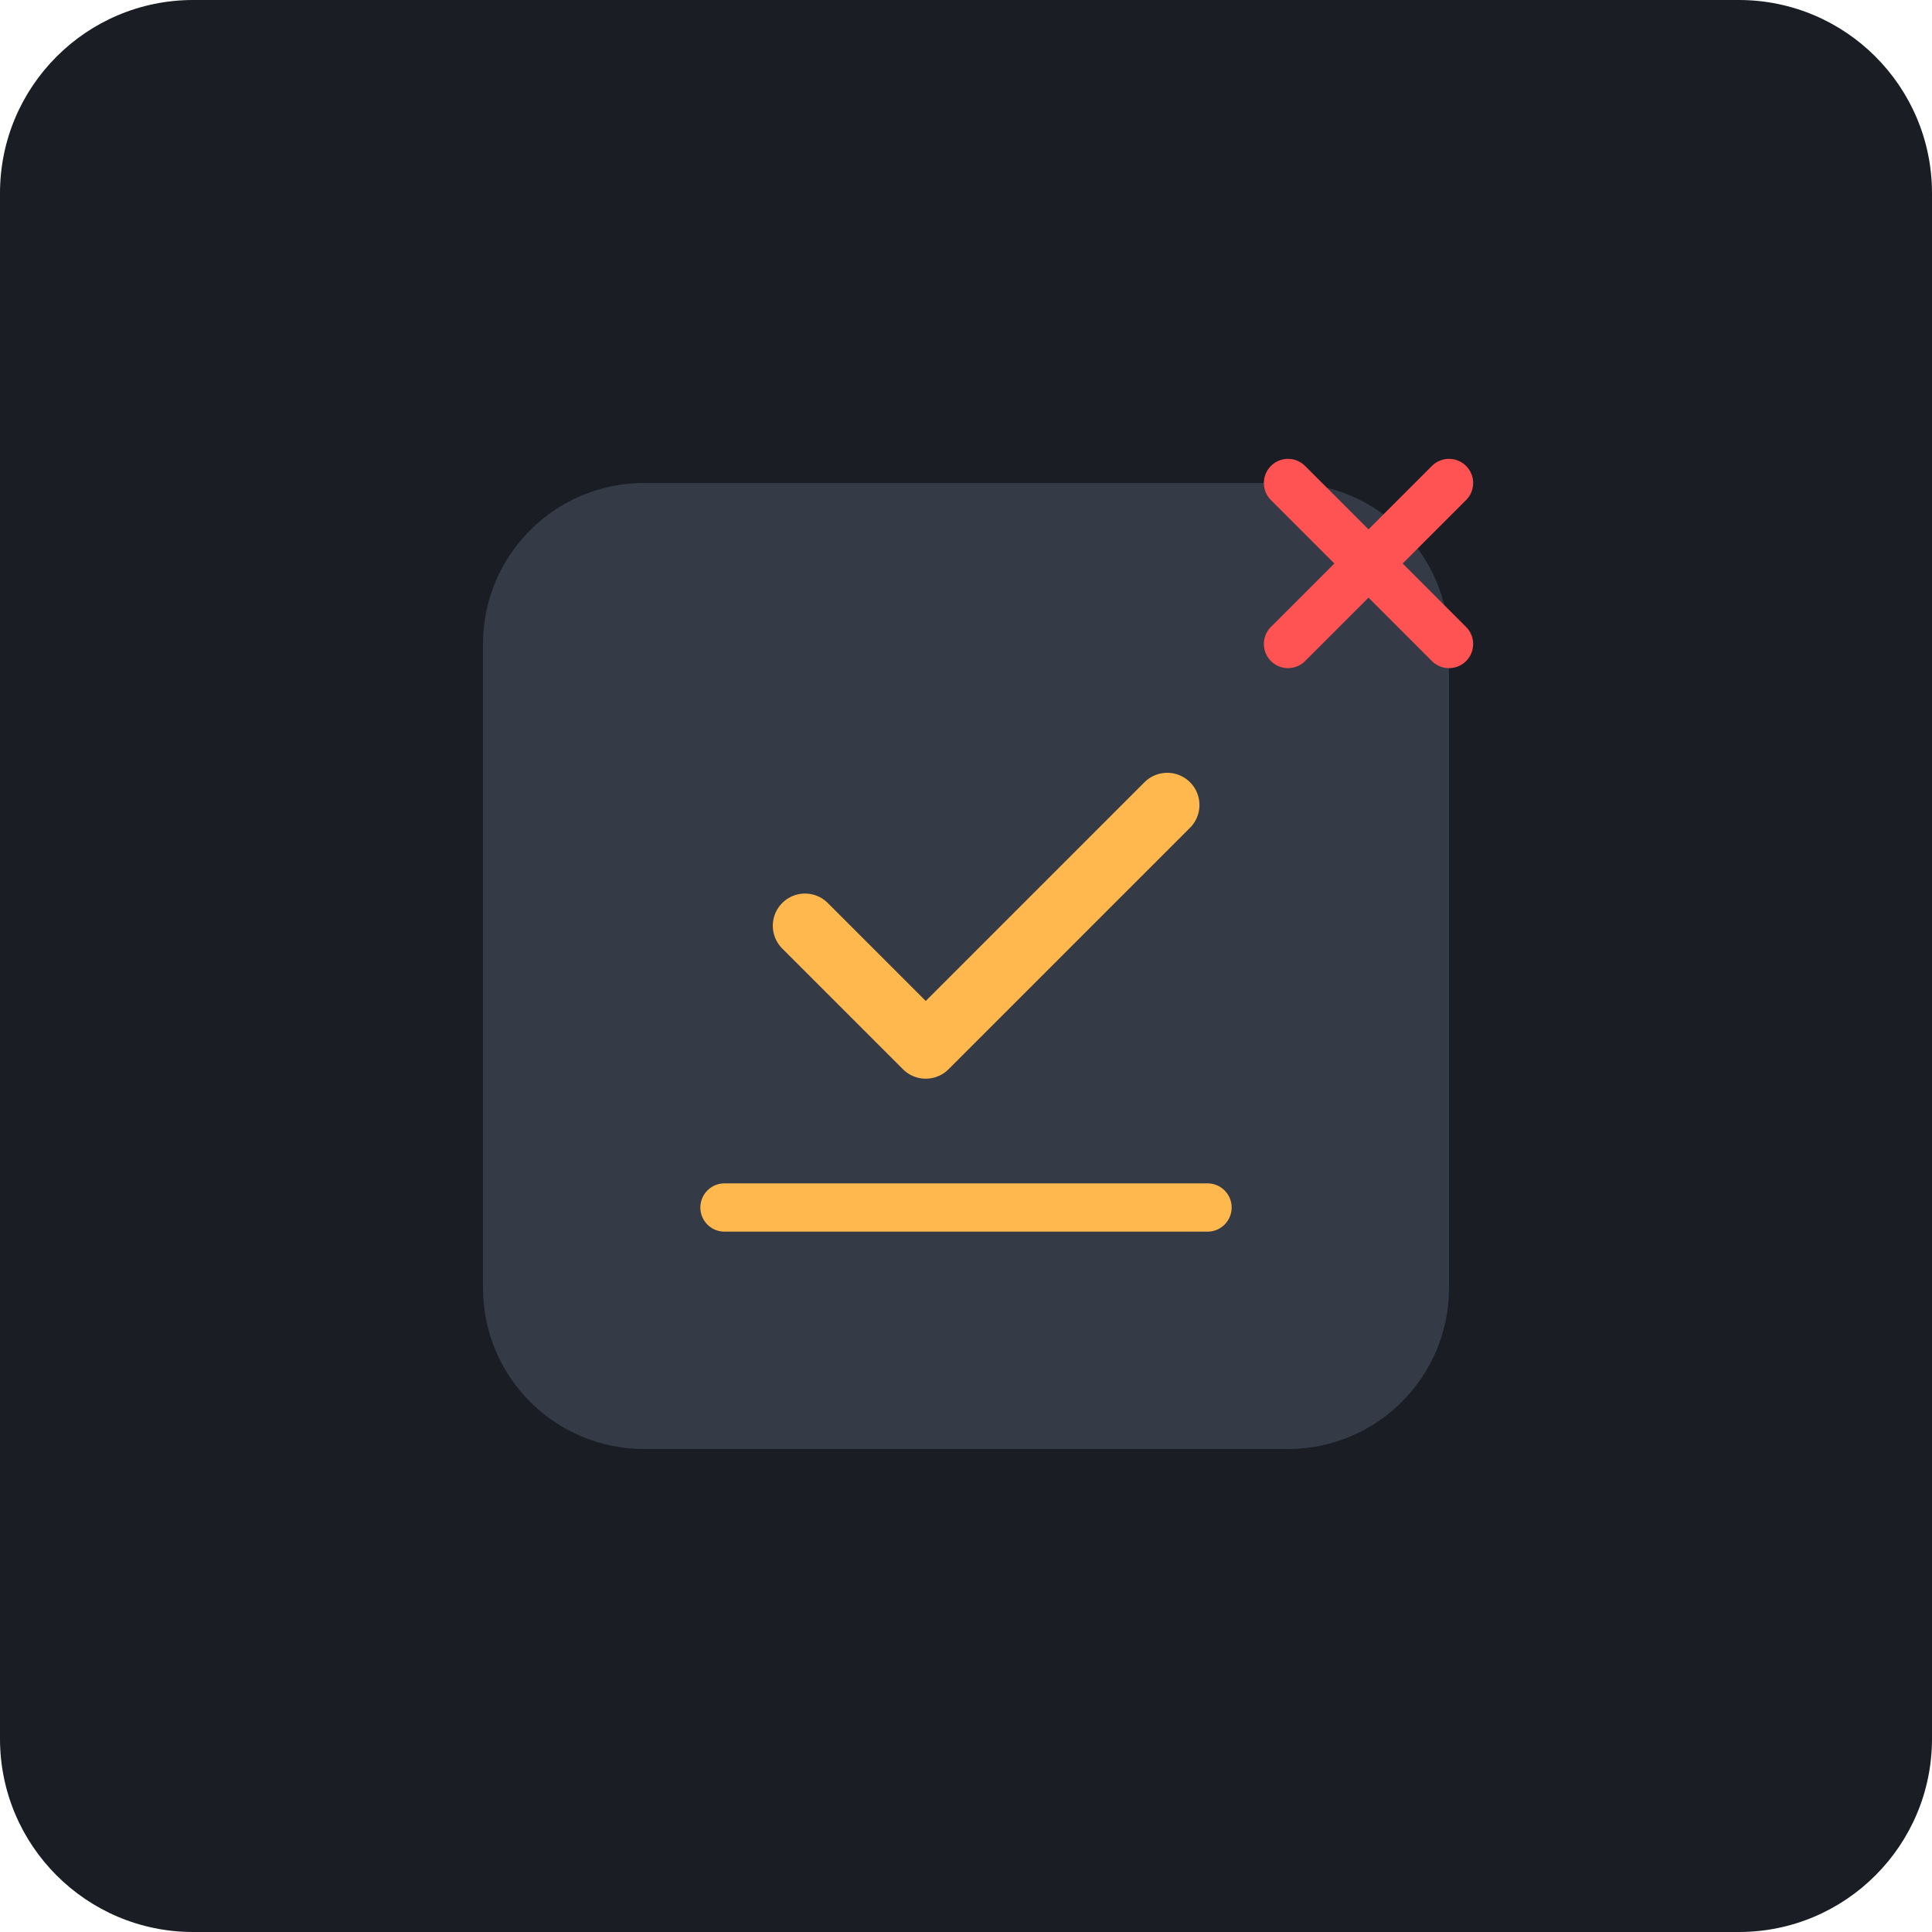
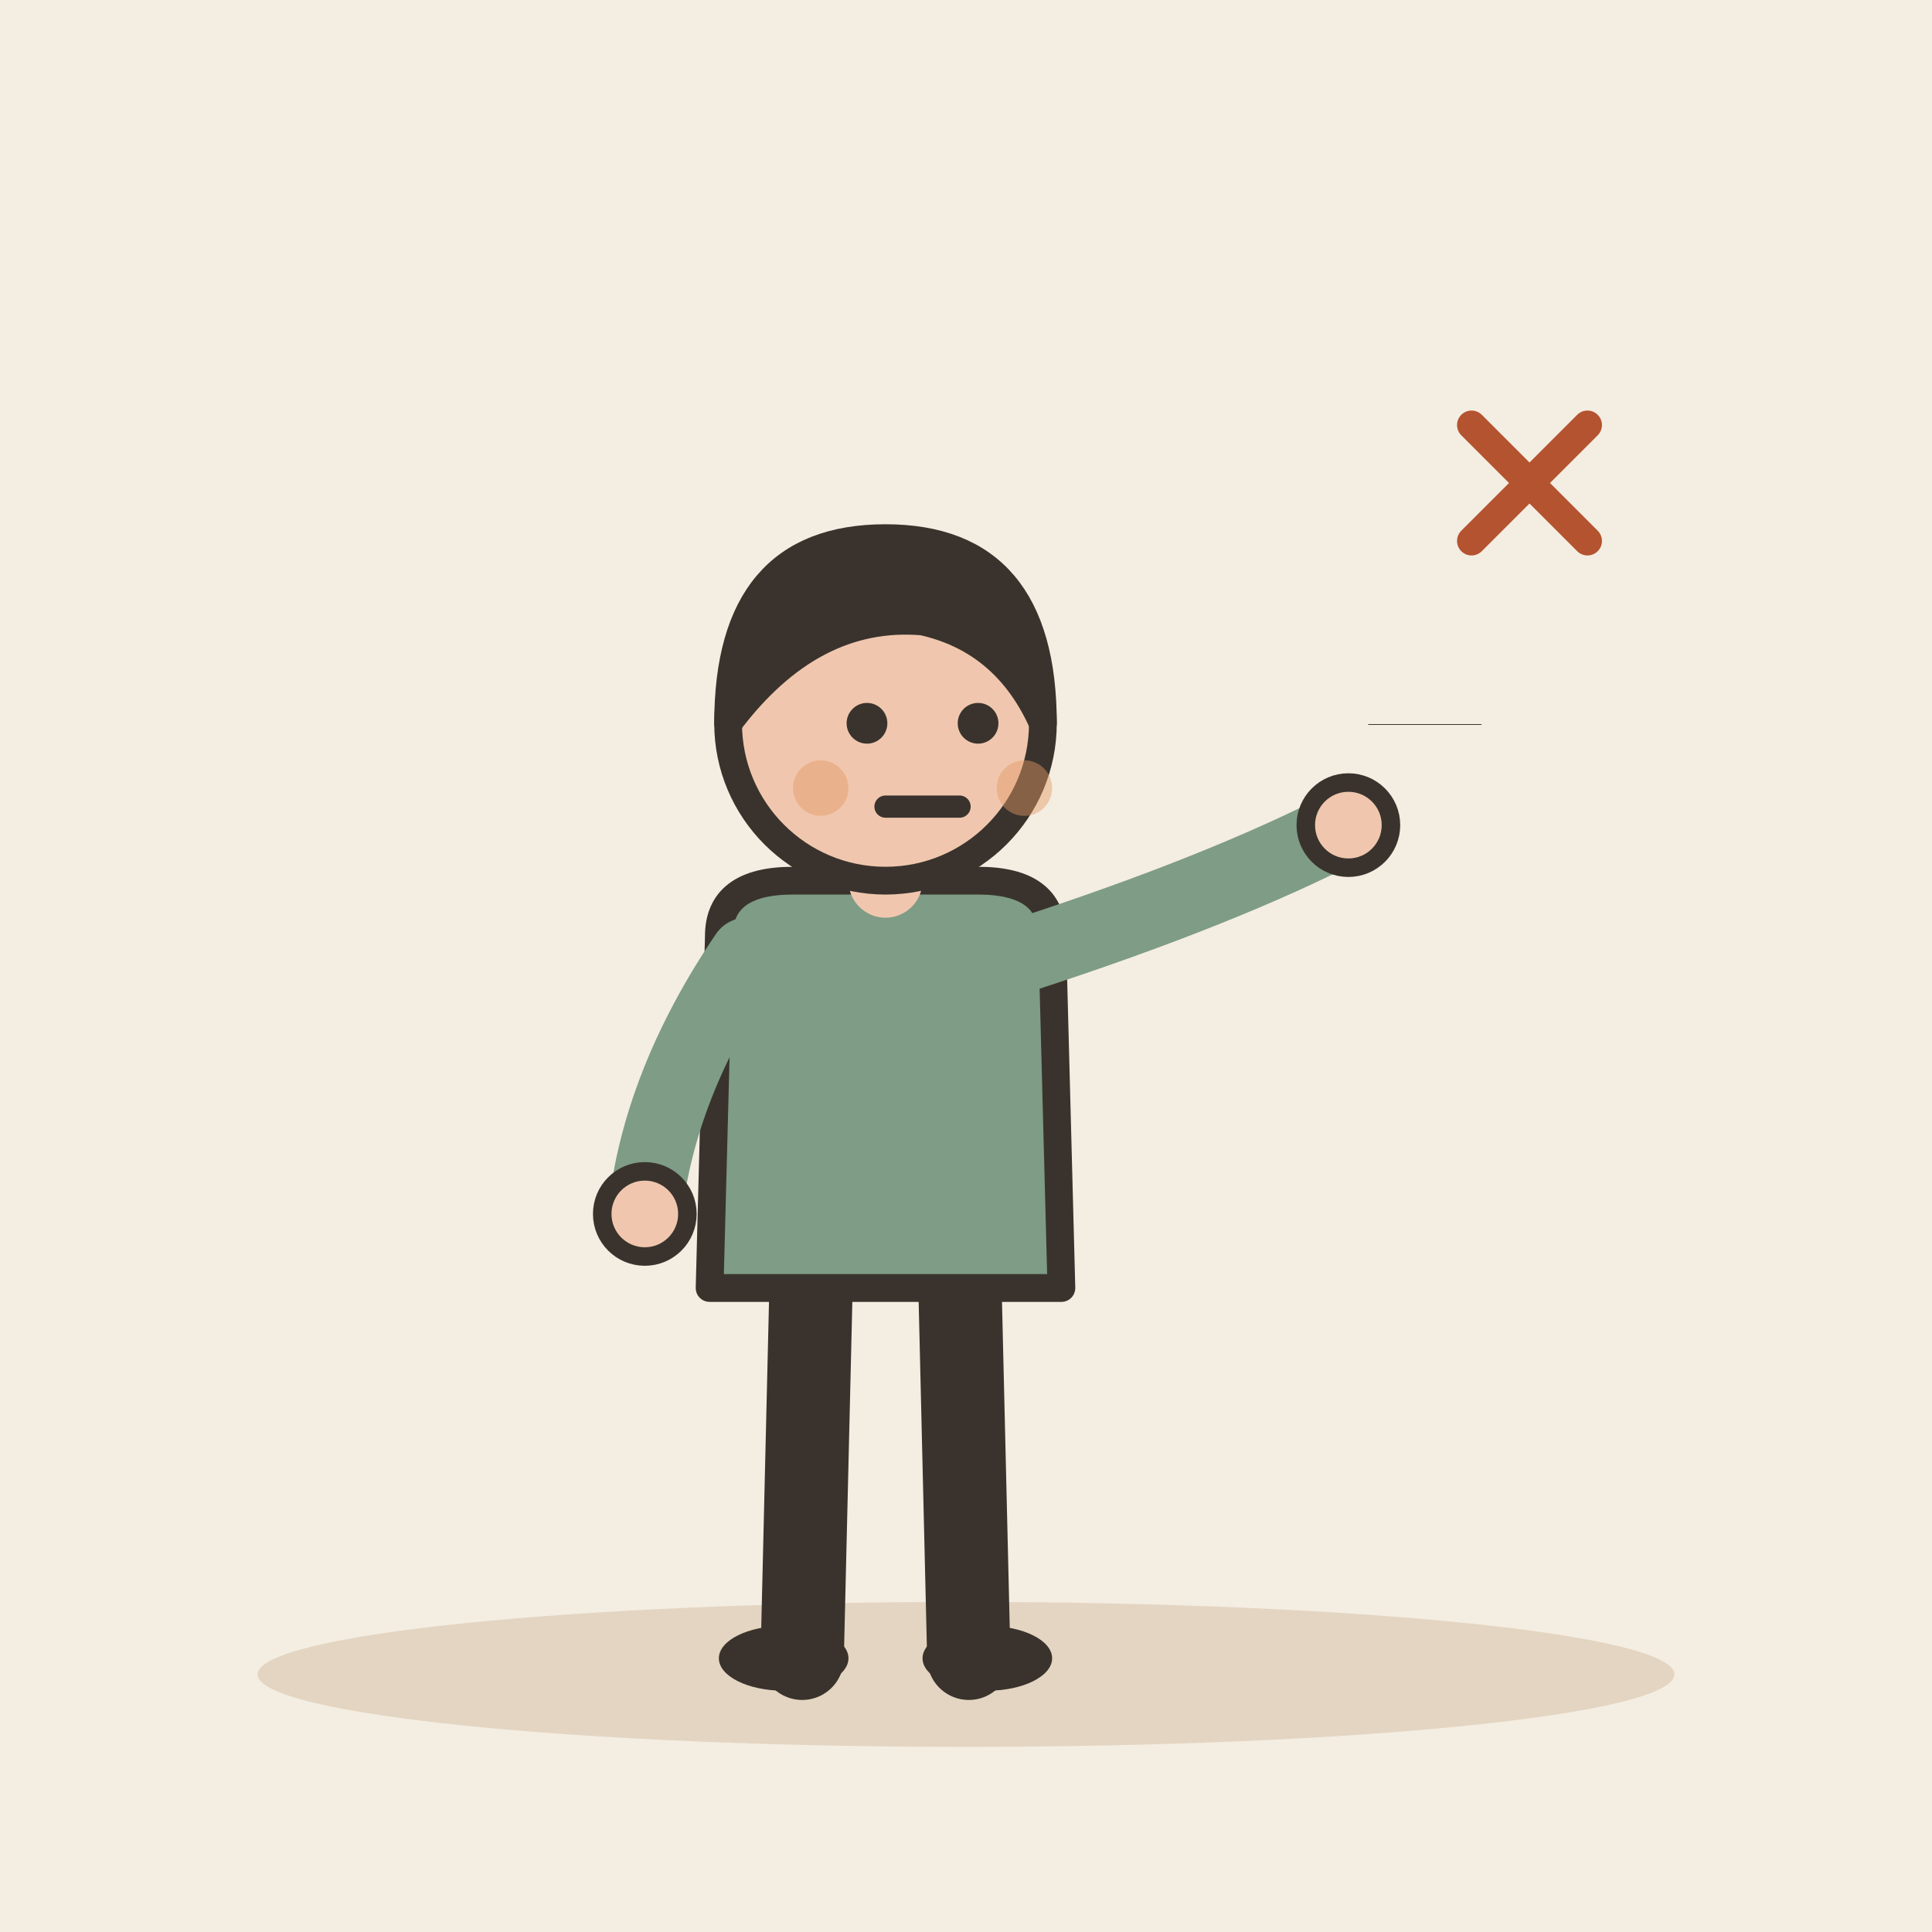
- <svg xmlns="http://www.w3.org/2000/svg" viewBox="0 0 240 240">
-   <rect width="240" height="240" rx="24" fill="#1A1D24" />
-   <g transform="translate(60, 60)">
-     <path d="M120 100c0 11.046-8.954 20-20 20H20c-11.046 0-20-8.954-20-20V20c0-11.046 8.954-20 20-20h80c11.046 0 20 8.954 20 20v80z" fill="#343A46" />
-     <path d="M85 40l-30 30-15-15" fill="none" stroke="#FFB84D" stroke-width="8" stroke-linecap="round" stroke-linejoin="round" />
-     <path d="M30 90h60" fill="none" stroke="#FFB84D" stroke-width="6" stroke-linecap="round" />
-     <path d="M100 20l20-20" fill="none" stroke="#FF5252" stroke-width="6" stroke-linecap="round" />
-     <path d="M120 20l-20-20" fill="none" stroke="#FF5252" stroke-width="6" stroke-linecap="round" />
+ <svg xmlns="http://www.w3.org/2000/svg" viewBox="0 0 240 240" data-style="editorial">
+   <rect width="240" height="240" fill="#F4EDE2" />
+   <ellipse cx="120" cy="208" rx="88" ry="9" fill="#E3D5C1" />
+   <g transform="translate(110 206) scale(1.15 1.15)">
+     <path d="M-8 -42L-9 0" stroke="#3A332D" stroke-width="9" stroke-linecap="round" fill="none" />
+     <path d="M8 -42L9 0" stroke="#3A332D" stroke-width="9" stroke-linecap="round" fill="none" />
+     <ellipse cx="-11" cy="0" rx="7" ry="3.5" fill="#3A332D" />
+     <ellipse cx="11" cy="0" rx="7" ry="3.5" fill="#3A332D" />
+     <path d="M-18 -78Q-18 -84 -10 -84L10 -84Q18 -84 18 -78L19 -40L-19 -40Z" fill="#7E9C86" stroke="#3A332D" stroke-width="3" stroke-linecap="round" stroke-linejoin="round" />
+     <path d="M-15 -76Q-24.5 -62 -26 -48" fill="none" stroke="#7E9C86" stroke-width="8" stroke-linecap="round" stroke-linejoin="round" />
+     <circle cx="-26" cy="-48" r="4.6" fill="#F0C7AE" stroke="#3A332D" stroke-linecap="round" stroke-linejoin="round" stroke-width="2" />
+     <path d="M15 -76Q36.5 -83 50 -90" fill="none" stroke="#7E9C86" stroke-width="8" stroke-linecap="round" stroke-linejoin="round" />
+     <circle cx="50" cy="-90" r="4.6" fill="#F0C7AE" stroke="#3A332D" stroke-linecap="round" stroke-linejoin="round" stroke-width="2" />
+     <path d="M0 -84L0 -88" stroke="#F0C7AE" stroke-width="8" stroke-linecap="round" fill="none" />
+     <circle cx="0" cy="-101" r="17" fill="#F0C7AE" stroke="#3A332D" stroke-width="3" stroke-linecap="round" stroke-linejoin="round" />
+     <path d="M-17 -101Q-17 -121 0 -121Q17 -121 17 -101Q13 -110 4 -112Q-8 -113 -17 -101Z" fill="#3A332D" stroke="#3A332D" stroke-width="3" stroke-linecap="round" stroke-linejoin="round" />
+     <circle cx="-2" cy="-101" r="2.2" fill="#3A332D" />
+     <circle cx="10" cy="-101" r="2.2" fill="#3A332D" />
+     <path d="M0 -92L8 -92" fill="none" stroke="#3A332D" stroke-width="2.4" stroke-linecap="round" stroke-linejoin="round" />
+     <circle cx="-7" cy="-94" r="3" fill="#E39A62" opacity="0.45" />
+     <circle cx="15" cy="-94" r="3" fill="#E39A62" opacity="0.45" />
+   </g>
+   <path d="M170 90l14 0" fill="none" stroke="#3A332D" stroke-width="0.1" stroke-linecap="round" stroke-linejoin="round" />
+   <g transform="translate(190 60) scale(0.6 0.6)">
+     <path d="M-12 -12L12 12M12 -12L-12 12" fill="none" stroke="#B4532F" stroke-width="6" stroke-linecap="round" stroke-linejoin="round" />
  </g>
</svg>
